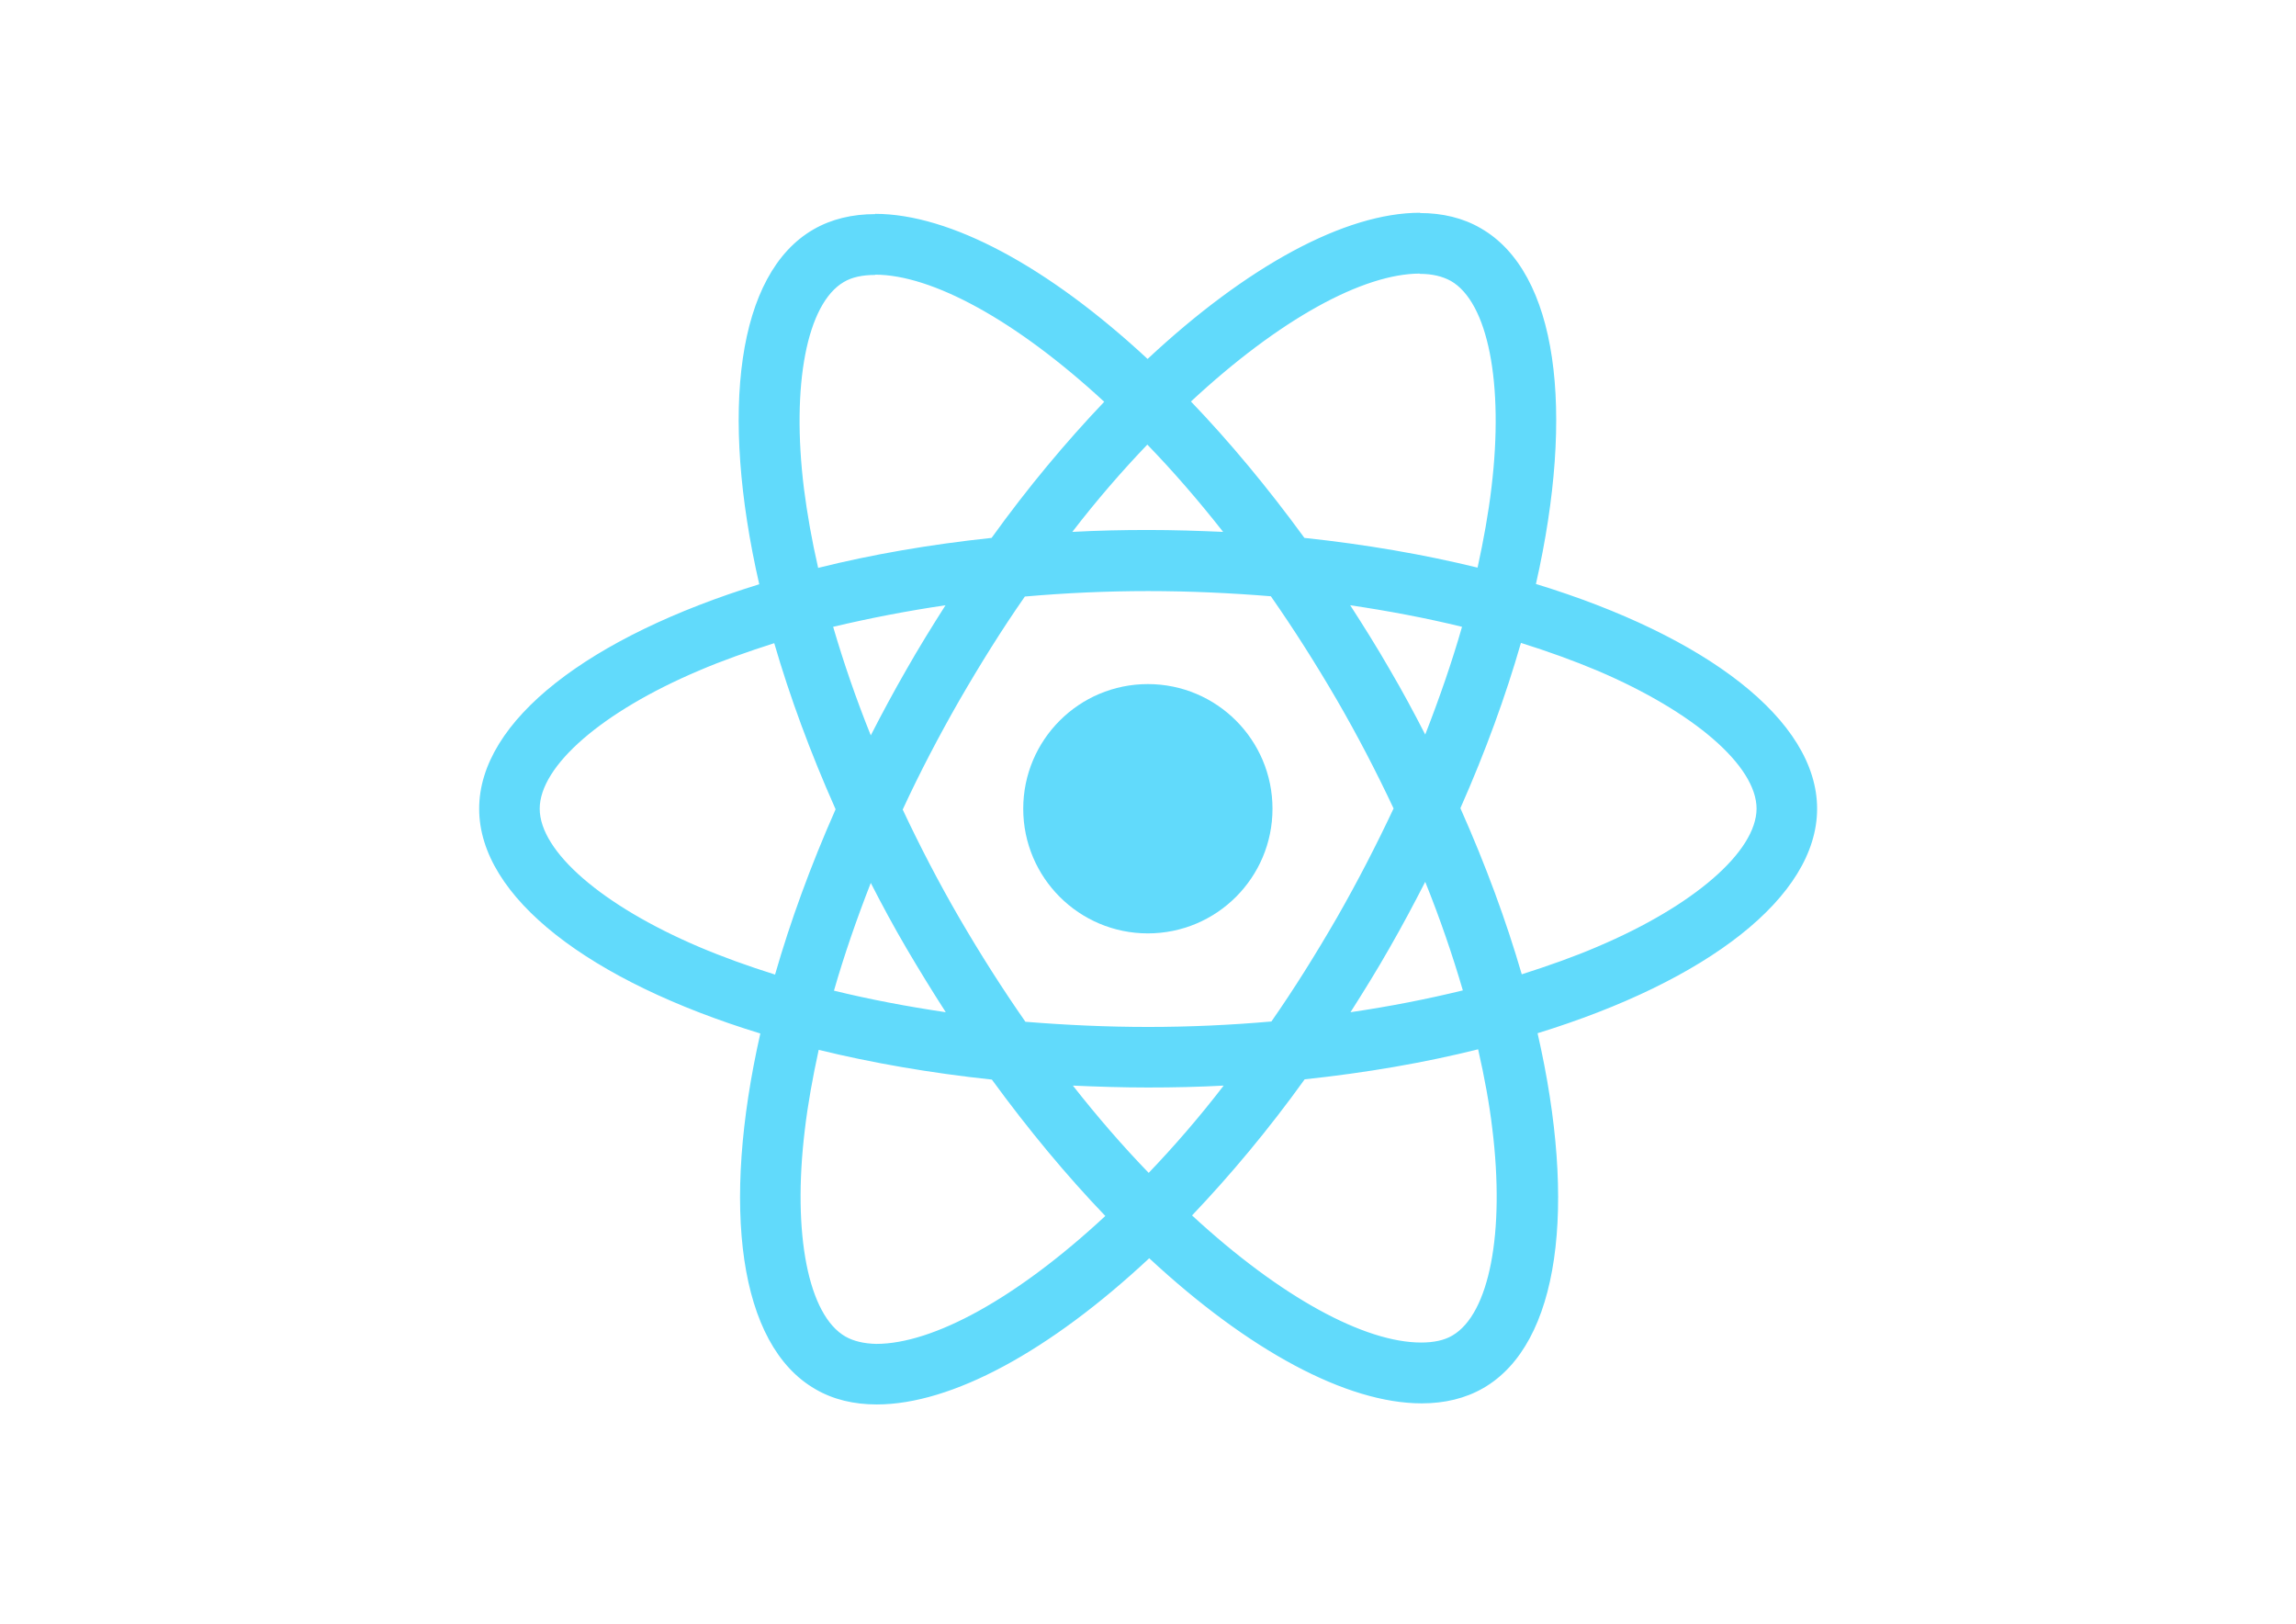
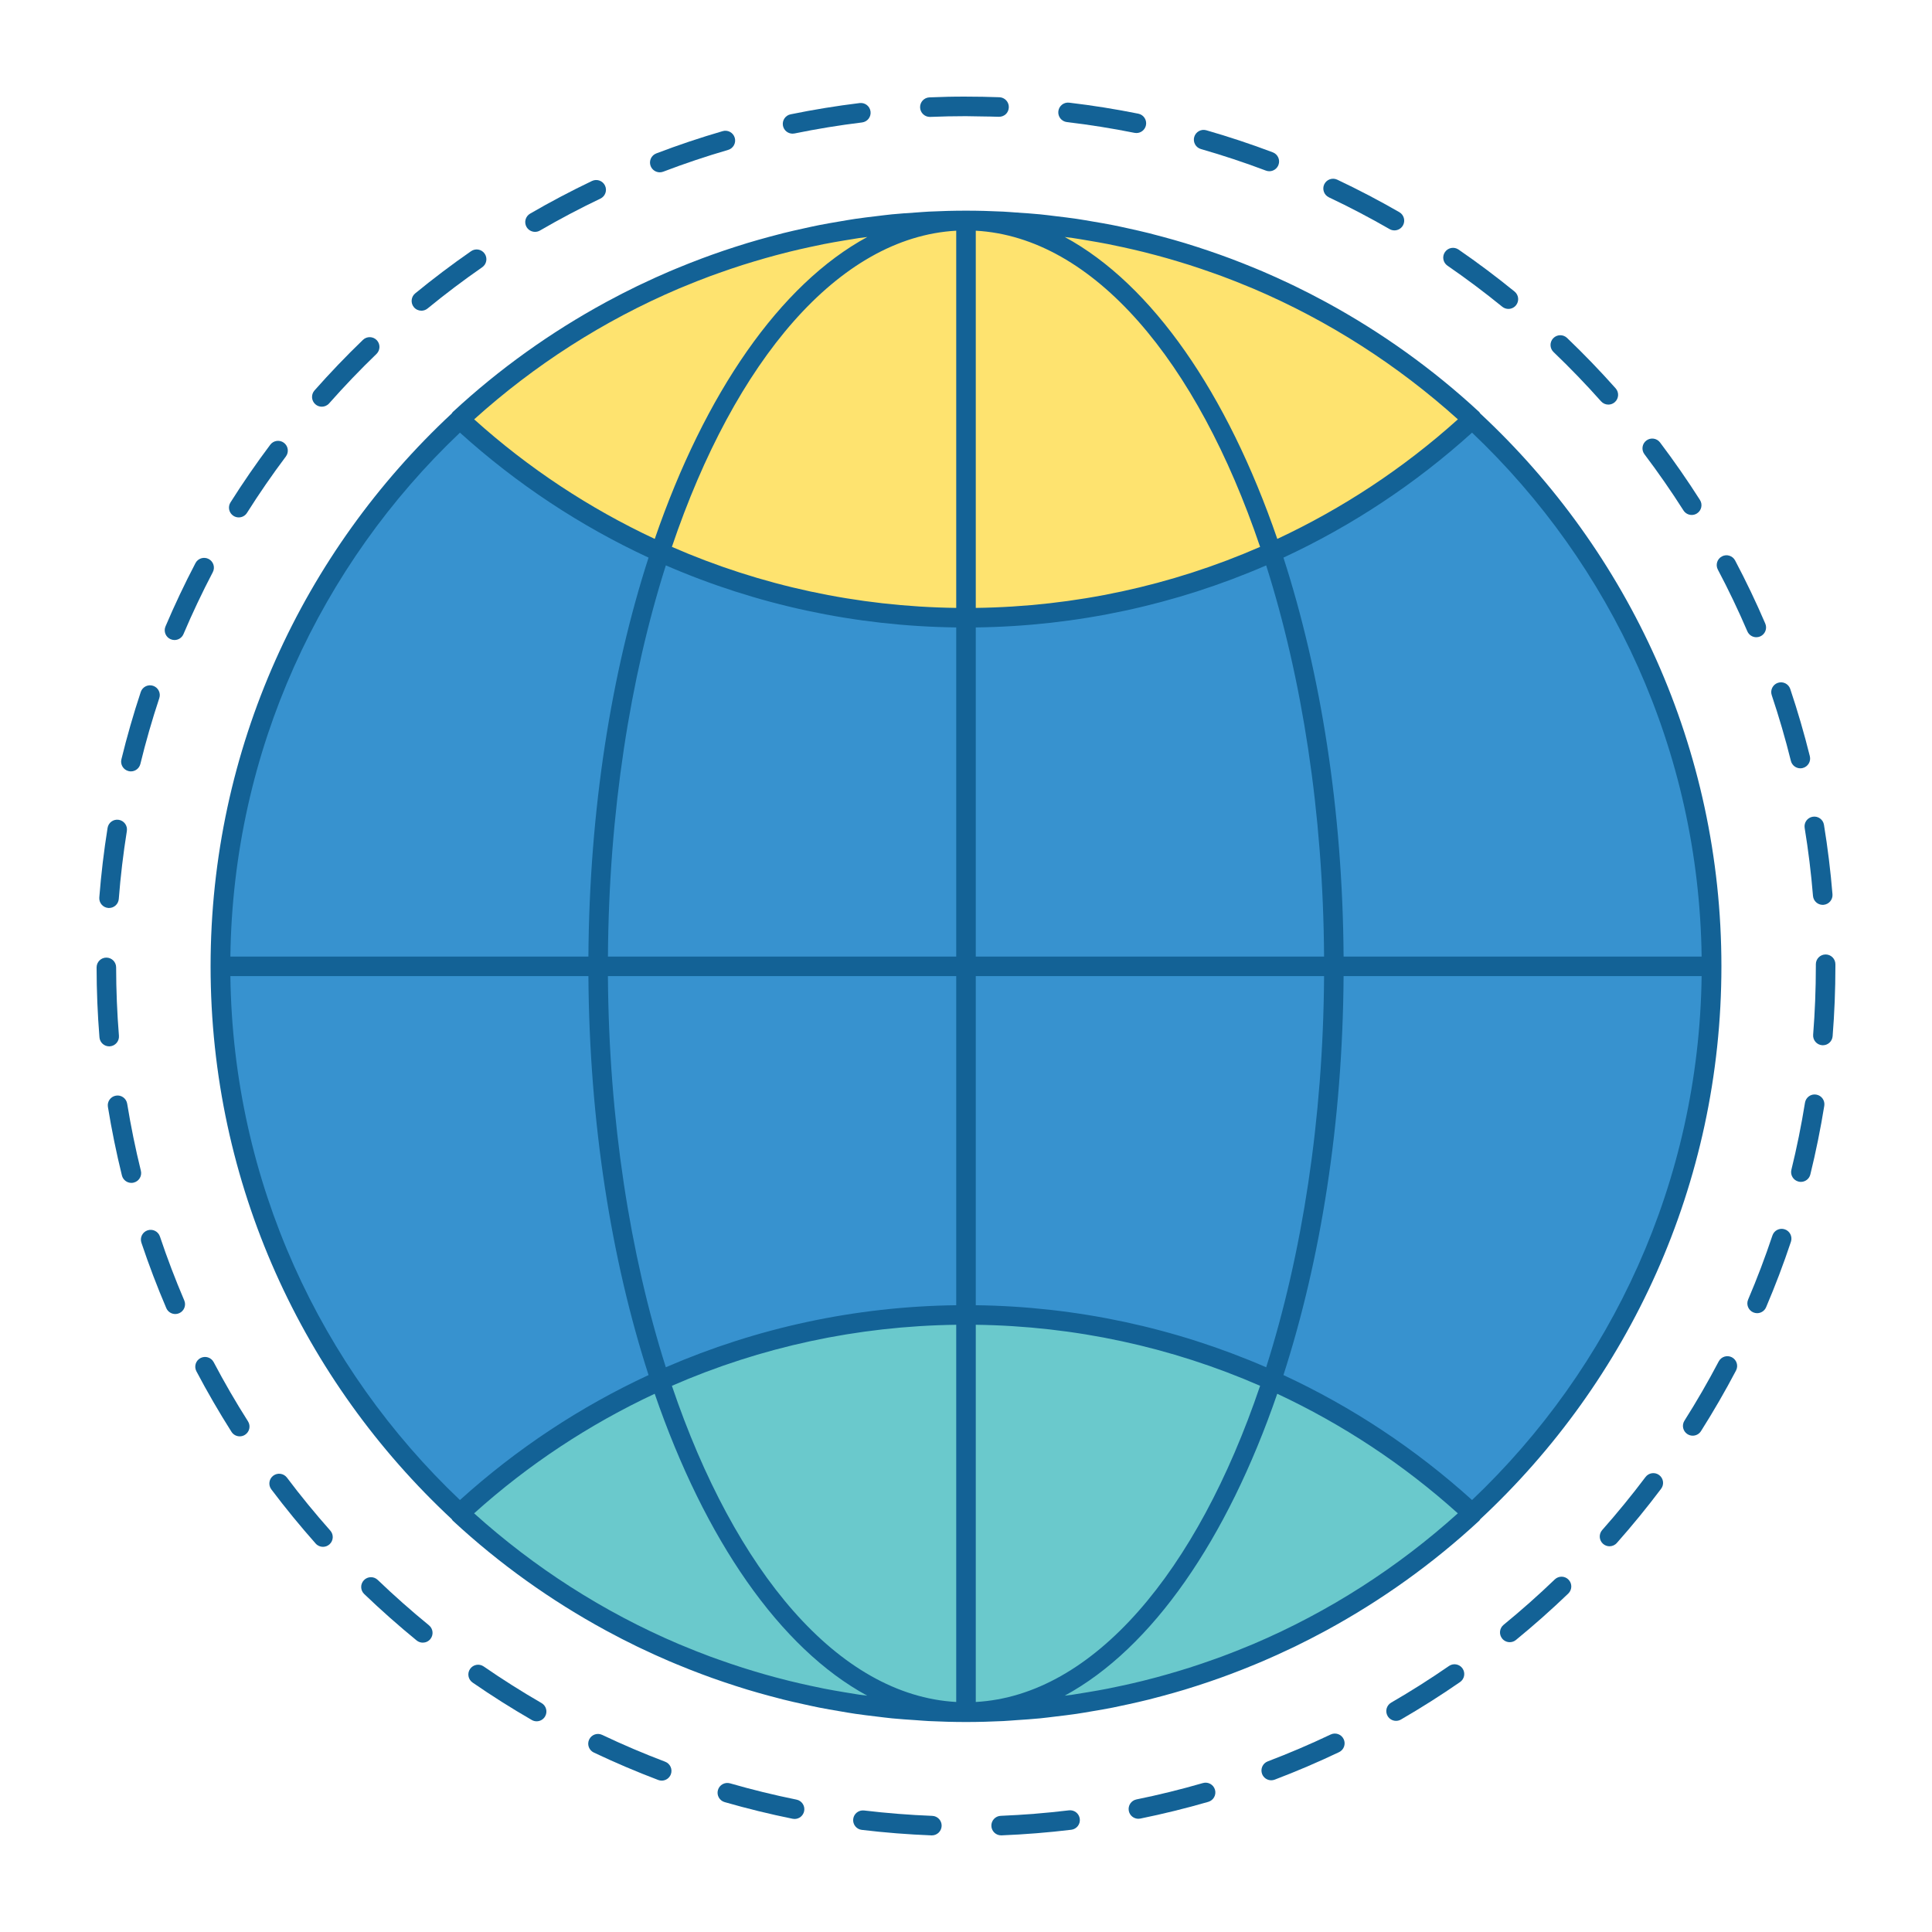
- <svg xmlns="http://www.w3.org/2000/svg" viewBox="0 0 841.9 595.3">
-   <g fill="#61DAFB">
-     <path d="M666.3 296.5c0-32.5-40.7-63.3-103.1-82.4 14.4-63.6 8-114.2-20.2-130.4-6.5-3.8-14.1-5.6-22.4-5.6v22.3c4.6 0 8.3.9 11.4 2.6 13.6 7.8 19.5 37.5 14.9 75.7-1.1 9.4-2.9 19.3-5.1 29.4-19.6-4.8-41-8.5-63.5-10.9-13.5-18.5-27.5-35.3-41.6-50 32.6-30.3 63.2-46.9 84-46.9V78c-27.5 0-63.5 19.6-99.9 53.6-36.4-33.8-72.4-53.2-99.9-53.2v22.3c20.7 0 51.4 16.5 84 46.6-14 14.7-28 31.4-41.3 49.9-22.6 2.4-44 6.1-63.6 11-2.3-10-4-19.7-5.2-29-4.7-38.2 1.1-67.9 14.6-75.8 3-1.8 6.9-2.6 11.5-2.6V78.5c-8.4 0-16 1.8-22.6 5.6-28.1 16.2-34.4 66.7-19.9 130.1-62.2 19.2-102.7 49.9-102.7 82.3 0 32.5 40.7 63.3 103.1 82.4-14.4 63.6-8 114.2 20.2 130.4 6.5 3.8 14.1 5.6 22.5 5.6 27.5 0 63.5-19.6 99.9-53.6 36.4 33.8 72.4 53.2 99.9 53.2 8.4 0 16-1.8 22.6-5.6 28.1-16.2 34.4-66.7 19.9-130.1 62-19.1 102.5-49.9 102.5-82.3zm-130.2-66.7c-3.7 12.9-8.3 26.2-13.5 39.5-4.1-8-8.4-16-13.1-24-4.6-8-9.5-15.8-14.4-23.4 14.2 2.1 27.9 4.7 41 7.9zm-45.8 106.5c-7.8 13.5-15.8 26.3-24.1 38.2-14.9 1.3-30 2-45.2 2-15.1 0-30.2-.7-45-1.9-8.3-11.9-16.4-24.6-24.2-38-7.6-13.1-14.5-26.4-20.8-39.8 6.2-13.4 13.2-26.8 20.7-39.9 7.8-13.5 15.8-26.3 24.1-38.2 14.9-1.3 30-2 45.2-2 15.1 0 30.2.7 45 1.9 8.3 11.9 16.4 24.6 24.2 38 7.6 13.1 14.5 26.4 20.8 39.8-6.3 13.4-13.2 26.8-20.7 39.9zm32.3-13c5.4 13.4 10 26.8 13.8 39.8-13.1 3.2-26.9 5.9-41.2 8 4.9-7.7 9.8-15.6 14.4-23.7 4.6-8 8.9-16.1 13-24.1zM421.2 430c-9.3-9.6-18.6-20.3-27.8-32 9 .4 18.2.7 27.5.7 9.4 0 18.7-.2 27.8-.7-9 11.7-18.3 22.4-27.5 32zm-74.4-58.9c-14.2-2.1-27.9-4.7-41-7.9 3.7-12.9 8.3-26.2 13.5-39.5 4.1 8 8.4 16 13.1 24 4.7 8 9.5 15.8 14.4 23.4zM420.7 163c9.3 9.6 18.6 20.3 27.8 32-9-.4-18.2-.7-27.5-.7-9.4 0-18.7.2-27.8.7 9-11.7 18.3-22.4 27.5-32zm-74 58.9c-4.9 7.7-9.8 15.6-14.4 23.7-4.6 8-8.9 16-13 24-5.4-13.4-10-26.8-13.8-39.8 13.1-3.1 26.9-5.8 41.2-7.9zm-90.5 125.2c-35.4-15.1-58.3-34.9-58.3-50.6 0-15.7 22.9-35.6 58.3-50.6 8.6-3.7 18-7 27.7-10.1 5.7 19.6 13.2 40 22.5 60.9-9.2 20.8-16.6 41.1-22.2 60.6-9.9-3.1-19.3-6.5-28-10.2zM310 490c-13.6-7.8-19.5-37.5-14.9-75.7 1.1-9.4 2.9-19.3 5.1-29.4 19.6 4.8 41 8.5 63.5 10.9 13.5 18.5 27.5 35.3 41.6 50-32.6 30.3-63.2 46.9-84 46.9-4.5-.1-8.3-1-11.3-2.7zm237.2-76.2c4.7 38.2-1.1 67.9-14.6 75.8-3 1.8-6.9 2.6-11.5 2.6-20.7 0-51.4-16.5-84-46.6 14-14.7 28-31.4 41.3-49.9 22.6-2.4 44-6.1 63.6-11 2.3 10.1 4.1 19.8 5.2 29.1zm38.5-66.7c-8.6 3.7-18 7-27.7 10.1-5.7-19.6-13.2-40-22.5-60.9 9.2-20.8 16.6-41.1 22.2-60.6 9.9 3.1 19.3 6.5 28.1 10.2 35.4 15.1 58.3 34.9 58.3 50.6-.1 15.7-23 35.6-58.4 50.6zM320.8 78.4z" />
-     <circle cx="420.9" cy="296.5" r="45.7" />
-     <path d="M520.5 78.1z" />
+ <svg xmlns="http://www.w3.org/2000/svg" version="1.1" id="Layer_1" x="0px" y="0px" viewBox="0 0 100 100" enable-background="new 0 0 100 100" xml:space="preserve">
+   <g>
+     <ellipse fill="#3792CF" cx="50" cy="50.017" rx="38.594" ry="38.609" />
+     <ellipse fill="#3792CF" cx="50" cy="50.017" rx="19.045" ry="38.609" />
+     <path fill="#FEE36F" d="M23.78,21.696C30.665,28.077,39.875,31.982,50,31.982s19.335-3.906,26.22-10.287   C69.335,15.314,60.125,11.409,50,11.409S30.665,15.314,23.78,21.696z" />
+     <path fill="#6AC9CC" d="M23.78,78.339C30.665,71.958,39.875,68.052,50,68.052s19.335,3.906,26.22,10.287   C69.335,84.721,60.125,88.626,50,88.626S30.665,84.721,23.78,78.339z" />
+     <g>
+       <path fill="#136296" d="M89.1,50.017c0-11.288-4.81-21.468-12.481-28.614c-0.019-0.026-0.032-0.056-0.056-0.079    c-2.415-2.238-5.076-4.133-7.911-5.676c-0.03-0.016-0.061-0.032-0.091-0.049c-0.506-0.274-1.018-0.537-1.536-0.788    c-0.079-0.038-0.159-0.076-0.239-0.114c-0.469-0.224-0.942-0.438-1.419-0.643C65.24,14,65.11,13.947,64.981,13.893    c-0.432-0.179-0.866-0.352-1.304-0.515c-0.173-0.065-0.347-0.128-0.522-0.191c-0.398-0.142-0.799-0.278-1.202-0.408    c-0.213-0.068-0.426-0.136-0.64-0.201c-0.371-0.112-0.744-0.217-1.118-0.318c-0.244-0.066-0.488-0.132-0.734-0.193    c-0.353-0.088-0.709-0.168-1.065-0.246c-0.265-0.058-0.53-0.118-0.798-0.17c-0.347-0.069-0.696-0.128-1.046-0.187    c-0.276-0.047-0.551-0.096-0.829-0.137c-0.358-0.053-0.719-0.095-1.079-0.138c-0.27-0.032-0.538-0.069-0.809-0.095    c-0.404-0.04-0.811-0.066-1.218-0.093c-0.23-0.015-0.458-0.037-0.689-0.048c-0.641-0.031-1.283-0.049-1.928-0.049    s-1.287,0.018-1.928,0.049c-0.231,0.011-0.459,0.033-0.689,0.048c-0.407,0.027-0.813,0.053-1.218,0.093    c-0.271,0.027-0.54,0.063-0.809,0.095c-0.361,0.043-0.721,0.085-1.079,0.138c-0.278,0.041-0.553,0.09-0.83,0.137    c-0.349,0.059-0.698,0.119-1.046,0.187c-0.268,0.053-0.533,0.112-0.798,0.171c-0.356,0.078-0.711,0.158-1.065,0.246    c-0.246,0.061-0.49,0.127-0.734,0.193c-0.374,0.101-0.747,0.206-1.118,0.318c-0.214,0.065-0.427,0.132-0.64,0.201    c-0.403,0.129-0.803,0.265-1.202,0.408c-0.174,0.063-0.348,0.126-0.521,0.191c-0.438,0.164-0.872,0.336-1.304,0.515    c-0.129,0.054-0.258,0.107-0.387,0.162c-0.477,0.204-0.95,0.419-1.419,0.643c-0.079,0.038-0.159,0.075-0.239,0.113    c-0.517,0.251-1.029,0.514-1.536,0.788c-0.03,0.016-0.061,0.032-0.091,0.049c-2.835,1.543-5.496,3.438-7.911,5.676    c-0.024,0.022-0.037,0.053-0.056,0.079C15.71,28.549,10.9,38.73,10.9,50.017s4.81,21.468,12.481,28.614    c0.019,0.026,0.032,0.056,0.056,0.079c2.415,2.238,5.076,4.133,7.911,5.676c0.03,0.016,0.061,0.032,0.091,0.049    c0.506,0.274,1.018,0.537,1.536,0.788c0.079,0.038,0.159,0.075,0.239,0.113c0.47,0.224,0.943,0.439,1.42,0.643    c0.128,0.055,0.256,0.108,0.385,0.161c0.432,0.18,0.867,0.352,1.306,0.516c0.173,0.065,0.347,0.128,0.521,0.191    c0.398,0.142,0.799,0.278,1.202,0.408c0.213,0.068,0.426,0.136,0.64,0.201c0.371,0.112,0.744,0.217,1.118,0.318    c0.244,0.066,0.488,0.132,0.734,0.193c0.353,0.088,0.709,0.168,1.065,0.246c0.266,0.058,0.531,0.118,0.798,0.171    c0.347,0.069,0.696,0.128,1.046,0.187c0.276,0.047,0.551,0.096,0.83,0.137c0.358,0.053,0.719,0.095,1.079,0.138    c0.27,0.032,0.538,0.069,0.809,0.095c0.404,0.04,0.811,0.066,1.218,0.093c0.23,0.015,0.458,0.037,0.689,0.048    c0.641,0.031,1.283,0.049,1.928,0.049s1.287-0.018,1.928-0.049c0.231-0.011,0.459-0.033,0.689-0.048    c0.407-0.027,0.813-0.053,1.218-0.093c0.271-0.027,0.54-0.063,0.809-0.095c0.361-0.043,0.721-0.085,1.079-0.138    c0.278-0.041,0.553-0.09,0.829-0.137c0.35-0.059,0.699-0.119,1.046-0.187c0.267-0.053,0.532-0.112,0.798-0.17    c0.356-0.078,0.712-0.158,1.065-0.246c0.246-0.061,0.49-0.127,0.734-0.193c0.374-0.101,0.747-0.206,1.118-0.318    c0.214-0.065,0.427-0.132,0.64-0.201c0.403-0.129,0.803-0.265,1.202-0.408c0.174-0.063,0.348-0.126,0.521-0.191    c0.438-0.164,0.873-0.336,1.305-0.516c0.129-0.054,0.258-0.107,0.386-0.162c0.478-0.205,0.951-0.42,1.42-0.643    c0.079-0.038,0.159-0.075,0.239-0.113c0.517-0.251,1.029-0.514,1.536-0.788c0.03-0.016,0.061-0.032,0.091-0.049    c2.835-1.543,5.496-3.438,7.911-5.676c0.024-0.022,0.037-0.053,0.056-0.079C84.29,71.486,89.1,61.305,89.1,50.017z M88.076,49.512    H69.544c-0.049-7.599-1.186-14.678-3.113-20.65c3.527-1.637,6.818-3.807,9.762-6.468C83.397,29.233,87.936,38.848,88.076,49.512z     M64.875,85.093c-0.079,0.033-0.158,0.064-0.237,0.097c-0.464,0.194-0.932,0.379-1.405,0.555    c-0.148,0.055-0.296,0.106-0.445,0.159c-0.407,0.146-0.817,0.285-1.23,0.417c-0.197,0.063-0.394,0.122-0.592,0.182    c-0.37,0.111-0.742,0.217-1.116,0.318c-0.231,0.062-0.462,0.122-0.694,0.179c-0.348,0.086-0.699,0.167-1.051,0.243    c-0.252,0.055-0.505,0.109-0.758,0.159c-0.341,0.067-0.685,0.127-1.029,0.184c-0.262,0.044-0.524,0.089-0.787,0.128    c-0.14,0.02-0.282,0.035-0.422,0.054c4.527-2.456,8.407-8.088,11.001-15.627c3.372,1.578,6.524,3.648,9.347,6.189    C72.349,81.131,68.779,83.43,64.875,85.093z M43.681,87.586c-0.344-0.058-0.688-0.117-1.029-0.184    c-0.253-0.05-0.506-0.104-0.758-0.159c-0.352-0.077-0.703-0.157-1.051-0.243c-0.232-0.057-0.463-0.117-0.694-0.179    c-0.374-0.1-0.746-0.206-1.116-0.318c-0.198-0.059-0.395-0.119-0.592-0.182c-0.413-0.132-0.823-0.272-1.23-0.417    c-0.148-0.053-0.297-0.104-0.445-0.159c-0.473-0.176-0.941-0.361-1.405-0.555c-0.079-0.033-0.158-0.064-0.237-0.097    c-3.904-1.663-7.474-3.962-10.584-6.763c2.823-2.54,5.976-4.611,9.347-6.189c2.594,7.539,6.474,13.171,11.001,15.627    c-0.14-0.019-0.282-0.033-0.422-0.054C44.205,87.675,43.943,87.63,43.681,87.586z M35.125,14.942    c0.079-0.033,0.158-0.064,0.237-0.097c0.464-0.194,0.932-0.379,1.405-0.555c0.148-0.055,0.296-0.106,0.445-0.159    c0.407-0.146,0.817-0.285,1.23-0.417c0.197-0.063,0.394-0.122,0.592-0.182c0.37-0.111,0.742-0.217,1.116-0.318    c0.231-0.062,0.462-0.122,0.694-0.179c0.348-0.086,0.699-0.167,1.051-0.243c0.252-0.055,0.505-0.109,0.758-0.159    c0.341-0.067,0.685-0.127,1.029-0.184c0.262-0.044,0.524-0.089,0.787-0.128c0.14-0.02,0.282-0.035,0.422-0.054    c-4.527,2.456-8.407,8.088-11.001,15.627c-3.372-1.578-6.524-3.648-9.347-6.189C27.651,18.904,31.221,16.605,35.125,14.942z     M56.319,12.449c0.344,0.058,0.688,0.117,1.029,0.184c0.253,0.05,0.506,0.104,0.758,0.159c0.352,0.077,0.703,0.157,1.051,0.243    c0.232,0.057,0.463,0.117,0.694,0.179c0.374,0.1,0.746,0.206,1.116,0.318c0.198,0.059,0.395,0.119,0.592,0.182    c0.413,0.132,0.823,0.272,1.23,0.417c0.148,0.053,0.297,0.104,0.445,0.159c0.473,0.176,0.941,0.361,1.405,0.555    c0.079,0.033,0.158,0.064,0.237,0.097c3.904,1.663,7.474,3.962,10.584,6.763c-2.823,2.54-5.976,4.611-9.347,6.189    c-2.594-7.539-6.474-13.171-11.001-15.627c0.14,0.019,0.282,0.033,0.422,0.054C55.795,12.359,56.057,12.405,56.319,12.449z     M65.223,28.306c-4.603,2.01-9.594,3.092-14.717,3.159V11.941C56.596,12.279,61.961,18.676,65.223,28.306z M49.494,11.941v19.524    c-5.123-0.067-10.114-1.149-14.717-3.159C38.039,18.676,43.404,12.279,49.494,11.941z M49.494,32.476v17.035H31.467    c0.048-7.458,1.143-14.403,2.997-20.247C39.168,31.306,44.264,32.409,49.494,32.476z M49.494,50.523v17.035    c-5.231,0.067-10.326,1.17-15.031,3.211c-1.854-5.843-2.949-12.788-2.997-20.247H49.494z M49.494,68.57v19.524    c-6.09-0.338-11.455-6.735-14.717-16.365C39.38,69.719,44.372,68.637,49.494,68.57z M50.506,88.094V68.57    c5.123,0.067,10.114,1.149,14.717,3.159C61.961,81.359,56.596,87.756,50.506,88.094z M50.506,67.558V50.523h18.028    c-0.048,7.458-1.143,14.403-2.997,20.247C60.832,68.729,55.736,67.626,50.506,67.558z M50.506,49.512V32.476    c5.231-0.067,10.326-1.17,15.031-3.211c1.854,5.843,2.949,12.788,2.997,20.247H50.506z M23.807,22.394    c2.944,2.661,6.235,4.831,9.762,6.468c-1.927,5.971-3.064,13.051-3.113,20.65H11.924C12.064,38.848,16.603,29.233,23.807,22.394z     M11.924,50.523h18.532c0.049,7.599,1.186,14.678,3.113,20.65c-3.527,1.637-6.818,3.807-9.762,6.468    C16.603,70.802,12.064,61.187,11.924,50.523z M76.193,77.641c-2.944-2.661-6.235-4.831-9.762-6.468    c1.927-5.971,3.064-13.051,3.113-20.65h18.532C87.936,61.187,83.397,70.802,76.193,77.641z" />
+       <path fill="#136296" d="M21.812,16.082c0.113,0,0.226-0.038,0.32-0.115c0.91-0.746,1.861-1.464,2.827-2.134    c0.229-0.159,0.286-0.474,0.127-0.704c-0.159-0.23-0.474-0.287-0.704-0.127c-0.988,0.685-1.96,1.42-2.891,2.183    c-0.216,0.177-0.247,0.496-0.071,0.712C21.521,16.019,21.666,16.082,21.812,16.082z" />
+       <path fill="#136296" d="M41.023,6.918c0.034,0,0.068-0.003,0.102-0.01c1.15-0.236,2.326-0.428,3.494-0.57    c0.277-0.034,0.475-0.286,0.44-0.563c-0.034-0.277-0.281-0.474-0.563-0.441c-1.195,0.146-2.398,0.342-3.575,0.583    c-0.274,0.056-0.45,0.323-0.394,0.597C40.577,6.754,40.788,6.918,41.023,6.918z" />
+       <path fill="#136296" d="M27.694,12.001c0.086,0,0.173-0.022,0.253-0.068c1.019-0.592,2.072-1.148,3.13-1.653    c0.252-0.12,0.359-0.422,0.238-0.674c-0.119-0.252-0.421-0.359-0.674-0.239c-1.082,0.517-2.16,1.085-3.203,1.691    c-0.241,0.14-0.324,0.45-0.184,0.691C27.35,11.911,27.52,12.001,27.694,12.001z" />
+       <path fill="#136296" d="M5.692,54.157c0.278-0.022,0.486-0.266,0.464-0.545c-0.095-1.17-0.143-2.362-0.145-3.541    c0-0.279-0.227-0.505-0.506-0.505h0C5.226,49.566,5,49.793,5,50.073c0.001,1.205,0.051,2.424,0.148,3.621    c0.022,0.265,0.243,0.465,0.504,0.465C5.665,54.158,5.678,54.158,5.692,54.157z" />
+       <path fill="#136296" d="M8.834,33.087c0.065,0.027,0.132,0.041,0.198,0.041c0.197,0,0.384-0.116,0.465-0.308    c0.461-1.085,0.972-2.163,1.517-3.204c0.13-0.247,0.034-0.553-0.213-0.683c-0.248-0.13-0.554-0.034-0.683,0.213    c-0.558,1.065-1.08,2.168-1.552,3.278C8.457,32.681,8.577,32.978,8.834,33.087z" />
+       <path fill="#136296" d="M6.655,39.912c0.04,0.01,0.08,0.015,0.12,0.015c0.228,0,0.434-0.155,0.491-0.386    c0.278-1.142,0.608-2.287,0.979-3.405c0.088-0.265-0.056-0.551-0.321-0.639s-0.551,0.056-0.639,0.321    c-0.379,1.143-0.716,2.315-1.001,3.483C6.217,39.572,6.384,39.846,6.655,39.912z" />
+       <path fill="#136296" d="M16.656,21.051c0.14,0,0.279-0.058,0.379-0.171c0.78-0.882,1.604-1.743,2.451-2.559    c0.201-0.194,0.207-0.514,0.014-0.715c-0.194-0.201-0.515-0.207-0.715-0.013c-0.867,0.835-1.71,1.715-2.507,2.617    c-0.185,0.209-0.165,0.529,0.044,0.714C16.417,21.009,16.537,21.051,16.656,21.051z" />
+       <path fill="#136296" d="M5.604,46.996c0.013,0.001,0.027,0.001,0.04,0.001c0.261,0,0.483-0.201,0.504-0.466    c0.091-1.172,0.232-2.356,0.418-3.518c0.044-0.276-0.144-0.535-0.419-0.579c-0.28-0.045-0.535,0.144-0.579,0.42    c-0.19,1.189-0.334,2.399-0.428,3.598C5.118,46.73,5.325,46.974,5.604,46.996z" />
+       <path fill="#136296" d="M12.087,26.703c0.084,0.053,0.177,0.078,0.27,0.078c0.168,0,0.332-0.083,0.428-0.236    c0.628-0.995,1.305-1.976,2.012-2.918c0.167-0.223,0.122-0.54-0.101-0.708c-0.224-0.168-0.541-0.123-0.708,0.101    c-0.723,0.963-1.415,1.967-2.058,2.985C11.78,26.241,11.851,26.553,12.087,26.703z" />
+       <path fill="#136296" d="M93.409,42.854c0.19,1.161,0.335,2.344,0.431,3.516c0.022,0.265,0.243,0.465,0.504,0.465    c0.014,0,0.028,0,0.042-0.002c0.278-0.023,0.485-0.267,0.463-0.545c-0.098-1.199-0.247-2.409-0.441-3.597    c-0.045-0.276-0.305-0.462-0.581-0.417C93.55,42.318,93.364,42.578,93.409,42.854z" />
+       <path fill="#136296" d="M82.87,20.772c0.1,0.112,0.238,0.17,0.378,0.17c0.119,0,0.24-0.042,0.336-0.128    c0.208-0.186,0.227-0.505,0.041-0.714c-0.798-0.898-1.645-1.776-2.515-2.609c-0.201-0.192-0.521-0.186-0.715,0.016    c-0.193,0.202-0.186,0.522,0.016,0.715C81.262,19.036,82.089,19.894,82.87,20.772z" />
+       <path fill="#136296" d="M90.442,32.676c0.082,0.192,0.269,0.307,0.465,0.307c0.067,0,0.134-0.013,0.199-0.041    c0.256-0.11,0.375-0.408,0.265-0.664c-0.473-1.103-0.998-2.203-1.562-3.268c-0.13-0.247-0.436-0.342-0.683-0.211    c-0.247,0.131-0.341,0.437-0.21,0.684C89.466,30.523,89.979,31.598,90.442,32.676z" />
+       <path fill="#136296" d="M87.136,26.42c0.096,0.151,0.26,0.234,0.427,0.234c0.093,0,0.187-0.025,0.271-0.079    c0.236-0.15,0.305-0.463,0.155-0.698c-0.646-1.014-1.341-2.015-2.066-2.976c-0.168-0.223-0.486-0.267-0.708-0.099    c-0.223,0.168-0.267,0.486-0.099,0.709C85.826,24.45,86.505,25.429,87.136,26.42z" />
+       <path fill="#136296" d="M77.756,15.876c0.094,0.076,0.206,0.113,0.318,0.113c0.147,0,0.293-0.064,0.393-0.186    c0.176-0.217,0.144-0.535-0.073-0.712c-0.935-0.761-1.911-1.493-2.9-2.174c-0.231-0.159-0.545-0.1-0.703,0.13    c-0.159,0.23-0.101,0.545,0.129,0.704C75.887,14.416,76.841,15.131,77.756,15.876z" />
+       <path fill="#136296" d="M92.696,39.384c0.057,0.23,0.264,0.384,0.49,0.384c0.04,0,0.081-0.005,0.122-0.015    c0.271-0.067,0.436-0.342,0.369-0.613c-0.291-1.17-0.632-2.341-1.014-3.479c-0.089-0.265-0.376-0.407-0.64-0.318    c-0.265,0.089-0.407,0.376-0.318,0.64C92.078,37.096,92.412,38.24,92.696,39.384z" />
+       <path fill="#136296" d="M55.223,6.319c1.168,0.138,2.344,0.326,3.497,0.557c0.034,0.007,0.067,0.01,0.1,0.01    c0.236,0,0.447-0.166,0.495-0.406c0.055-0.274-0.122-0.541-0.396-0.596c-1.18-0.237-2.383-0.429-3.578-0.57    c-0.28-0.033-0.528,0.166-0.561,0.443C54.747,6.035,54.945,6.286,55.223,6.319z" />
+       <path fill="#136296" d="M48.128,6.051c0.007,0,0.014,0,0.021,0c0.611-0.025,1.228-0.038,1.834-0.038    c0.575,0.016,1.142,0.011,1.709,0.032c0.294,0.007,0.514-0.207,0.524-0.487c0.011-0.279-0.207-0.514-0.486-0.525    C51.156,5.012,50.58,5.001,50,5.001c-0.624-0.004-1.262,0.013-1.892,0.039c-0.279,0.011-0.496,0.247-0.484,0.526    C47.635,5.838,47.859,6.051,48.128,6.051z" />
+       <path fill="#136296" d="M62.16,7.715c1.13,0.324,2.261,0.699,3.362,1.115c0.059,0.022,0.119,0.033,0.178,0.033    c0.204,0,0.396-0.125,0.473-0.327c0.099-0.261-0.033-0.553-0.295-0.652c-1.125-0.425-2.282-0.809-3.439-1.141    c-0.268-0.078-0.548,0.078-0.626,0.347C61.737,7.358,61.892,7.638,62.16,7.715z" />
+       <path fill="#136296" d="M68.784,10.214c1.062,0.502,2.118,1.055,3.14,1.644c0.079,0.046,0.166,0.067,0.252,0.067    c0.175,0,0.345-0.091,0.438-0.253c0.14-0.242,0.056-0.551-0.186-0.691c-1.045-0.602-2.126-1.168-3.212-1.681    c-0.254-0.12-0.554-0.011-0.674,0.241C68.424,9.793,68.532,10.095,68.784,10.214z" />
+       <path fill="#136296" d="M34.15,8.919c0.06,0,0.121-0.011,0.18-0.033c1.098-0.419,2.227-0.798,3.357-1.127    c0.268-0.078,0.422-0.359,0.344-0.627c-0.078-0.268-0.359-0.424-0.627-0.344c-1.156,0.336-2.312,0.724-3.435,1.153    c-0.261,0.1-0.392,0.392-0.292,0.653C33.755,8.795,33.947,8.919,34.15,8.919z" />
+       <path fill="#136296" d="M62.261,92.291c-1.13,0.327-2.287,0.613-3.439,0.847c-0.274,0.056-0.45,0.323-0.395,0.596    c0.048,0.24,0.259,0.405,0.495,0.405c0.034,0,0.067-0.003,0.101-0.01c1.178-0.24,2.362-0.531,3.519-0.866    c0.268-0.078,0.423-0.358,0.345-0.627C62.81,92.368,62.53,92.213,62.261,92.291z" />
+       <path fill="#136296" d="M74.997,86.232c-0.97,0.671-1.977,1.309-2.991,1.896c-0.241,0.14-0.324,0.449-0.184,0.691    c0.094,0.162,0.263,0.252,0.438,0.252c0.086,0,0.173-0.022,0.253-0.068c1.038-0.601,2.067-1.254,3.059-1.94    c0.23-0.159,0.287-0.474,0.128-0.704C75.542,86.13,75.226,86.073,74.997,86.232z" />
+       <path fill="#136296" d="M85.172,76.45c-0.707,0.94-1.462,1.863-2.242,2.744c-0.185,0.209-0.166,0.529,0.043,0.714    c0.096,0.085,0.216,0.127,0.335,0.127c0.139,0,0.278-0.058,0.378-0.17c0.798-0.901,1.57-1.845,2.293-2.807    c0.168-0.223,0.123-0.54-0.1-0.708C85.656,76.182,85.34,76.228,85.172,76.45z" />
+       <path fill="#136296" d="M68.874,89.778c-1.062,0.505-2.157,0.973-3.255,1.39c-0.261,0.099-0.392,0.391-0.293,0.653    c0.077,0.202,0.269,0.326,0.473,0.326c0.06,0,0.12-0.011,0.18-0.033c1.123-0.427,2.243-0.905,3.33-1.423    c0.252-0.12,0.359-0.422,0.239-0.674C69.428,89.765,69.127,89.657,68.874,89.778z" />
+       <path fill="#136296" d="M80.476,81.75c-0.848,0.815-1.74,1.606-2.651,2.351c-0.216,0.177-0.248,0.495-0.072,0.712    c0.1,0.122,0.245,0.186,0.392,0.186c0.113,0,0.226-0.037,0.319-0.114c0.931-0.762,1.843-1.571,2.711-2.405    c0.201-0.194,0.208-0.514,0.014-0.715C80.997,81.563,80.677,81.557,80.476,81.75z" />
+       <path fill="#136296" d="M94.006,56.656c-0.277-0.046-0.535,0.143-0.58,0.419c-0.187,1.164-0.424,2.332-0.704,3.472    c-0.067,0.271,0.099,0.545,0.37,0.612c0.04,0.01,0.081,0.015,0.121,0.015c0.227,0,0.434-0.154,0.49-0.385    c0.287-1.166,0.529-2.361,0.721-3.552C94.469,56.96,94.282,56.7,94.006,56.656z" />
+       <path fill="#136296" d="M94.494,49.403c-0.279,0-0.506,0.226-0.506,0.506v0.108c0,1.179-0.047,2.369-0.14,3.54    c-0.022,0.278,0.186,0.522,0.464,0.544c0.013,0.001,0.027,0.001,0.04,0.001c0.261,0,0.482-0.201,0.504-0.466    C94.952,52.441,95,51.223,95,50.017v-0.108C95,49.63,94.774,49.403,94.494,49.403z" />
+       <path fill="#136296" d="M7.292,60.599c-0.281-1.139-0.519-2.307-0.709-3.471c-0.045-0.275-0.304-0.465-0.58-0.418    c-0.276,0.045-0.463,0.305-0.418,0.58c0.194,1.191,0.438,2.385,0.725,3.551c0.057,0.23,0.263,0.385,0.49,0.385    c0.04,0,0.081-0.005,0.121-0.015C7.193,61.144,7.359,60.87,7.292,60.599z" />
+       <path fill="#136296" d="M92.379,63.63c-0.267-0.089-0.551,0.055-0.639,0.32c-0.372,1.115-0.795,2.231-1.257,3.315    c-0.11,0.257,0.01,0.554,0.267,0.664c0.065,0.028,0.132,0.041,0.198,0.041c0.196,0,0.383-0.115,0.465-0.308    c0.473-1.109,0.906-2.25,1.286-3.392C92.786,64.005,92.643,63.718,92.379,63.63z" />
+       <path fill="#136296" d="M89.644,70.254c-0.246-0.13-0.553-0.035-0.683,0.212c-0.547,1.041-1.144,2.073-1.774,3.068    c-0.15,0.236-0.079,0.549,0.157,0.698c0.084,0.053,0.178,0.079,0.27,0.079c0.167,0,0.331-0.083,0.428-0.235    c0.644-1.018,1.255-2.074,1.815-3.139C89.986,70.69,89.891,70.385,89.644,70.254z" />
+       <path fill="#136296" d="M14.852,76.481c-0.168-0.222-0.484-0.268-0.709-0.099c-0.223,0.168-0.267,0.485-0.099,0.708    c0.725,0.962,1.498,1.905,2.295,2.804c0.1,0.113,0.239,0.17,0.378,0.17c0.119,0,0.239-0.042,0.336-0.128    c0.209-0.185,0.228-0.505,0.042-0.714C16.315,78.344,15.56,77.422,14.852,76.481z" />
+       <path fill="#136296" d="M11.06,70.505c-0.131-0.247-0.436-0.341-0.683-0.212c-0.247,0.13-0.342,0.436-0.212,0.683    c0.56,1.063,1.171,2.117,1.816,3.134c0.096,0.152,0.26,0.235,0.428,0.235c0.093,0,0.187-0.025,0.271-0.079    c0.236-0.15,0.306-0.462,0.156-0.698C12.204,72.575,11.607,71.544,11.06,70.505z" />
+       <path fill="#136296" d="M19.551,81.776c-0.202-0.193-0.522-0.187-0.715,0.015c-0.194,0.202-0.187,0.522,0.015,0.715    c0.869,0.833,1.782,1.642,2.713,2.403c0.094,0.077,0.207,0.114,0.319,0.114c0.147,0,0.292-0.063,0.392-0.186    c0.177-0.216,0.145-0.535-0.072-0.712C21.293,83.381,20.4,82.591,19.551,81.776z" />
+       <path fill="#136296" d="M8.278,64.001c-0.089-0.265-0.375-0.407-0.64-0.319c-0.265,0.089-0.408,0.375-0.319,0.64    c0.382,1.14,0.815,2.279,1.288,3.385c0.082,0.192,0.269,0.307,0.465,0.307c0.067,0,0.134-0.013,0.199-0.041    c0.257-0.11,0.376-0.407,0.266-0.664C9.075,66.228,8.651,65.115,8.278,64.001z" />
+       <path fill="#136296" d="M55.327,93.703c-1.164,0.14-2.351,0.236-3.529,0.284c-0.279,0.011-0.496,0.247-0.485,0.526    c0.011,0.272,0.235,0.485,0.505,0.485c0.007,0,0.014,0,0.021,0c1.205-0.049,2.42-0.146,3.61-0.29    c0.277-0.033,0.475-0.285,0.441-0.563C55.856,93.868,55.608,93.67,55.327,93.703z" />
+       <path fill="#136296" d="M48.254,93.989c-1.176-0.046-2.364-0.14-3.53-0.279c-0.279-0.031-0.529,0.165-0.562,0.442    c-0.033,0.277,0.165,0.529,0.442,0.562c1.192,0.143,2.407,0.238,3.61,0.285c0.007,0,0.013,0,0.02,0    c0.27,0,0.494-0.214,0.505-0.486C48.75,94.235,48.533,94,48.254,93.989z" />
+       <path fill="#136296" d="M41.227,93.148c-1.153-0.234-2.31-0.517-3.44-0.843c-0.27-0.076-0.549,0.078-0.626,0.346    c-0.078,0.268,0.078,0.549,0.346,0.626c1.155,0.333,2.339,0.623,3.52,0.862c0.034,0.007,0.068,0.01,0.101,0.01    c0.236,0,0.446-0.165,0.495-0.406C41.678,93.47,41.501,93.203,41.227,93.148z" />
+       <path fill="#136296" d="M34.428,91.186c-1.098-0.416-2.195-0.883-3.26-1.389c-0.253-0.12-0.554-0.012-0.673,0.24    c-0.12,0.252-0.012,0.554,0.24,0.674c1.09,0.517,2.212,0.995,3.336,1.421c0.059,0.022,0.119,0.033,0.179,0.033    c0.204,0,0.396-0.125,0.473-0.327C34.821,91.577,34.689,91.285,34.428,91.186z" />
+       <path fill="#136296" d="M28.03,88.15c-1.016-0.587-2.024-1.224-2.995-1.895c-0.231-0.159-0.545-0.101-0.704,0.129    c-0.158,0.23-0.101,0.545,0.129,0.704c0.993,0.686,2.024,1.338,3.064,1.938c0.079,0.046,0.166,0.068,0.252,0.068    c0.175,0,0.345-0.091,0.438-0.253C28.355,88.599,28.272,88.289,28.03,88.15z" />
+     </g>
  </g>
</svg>
